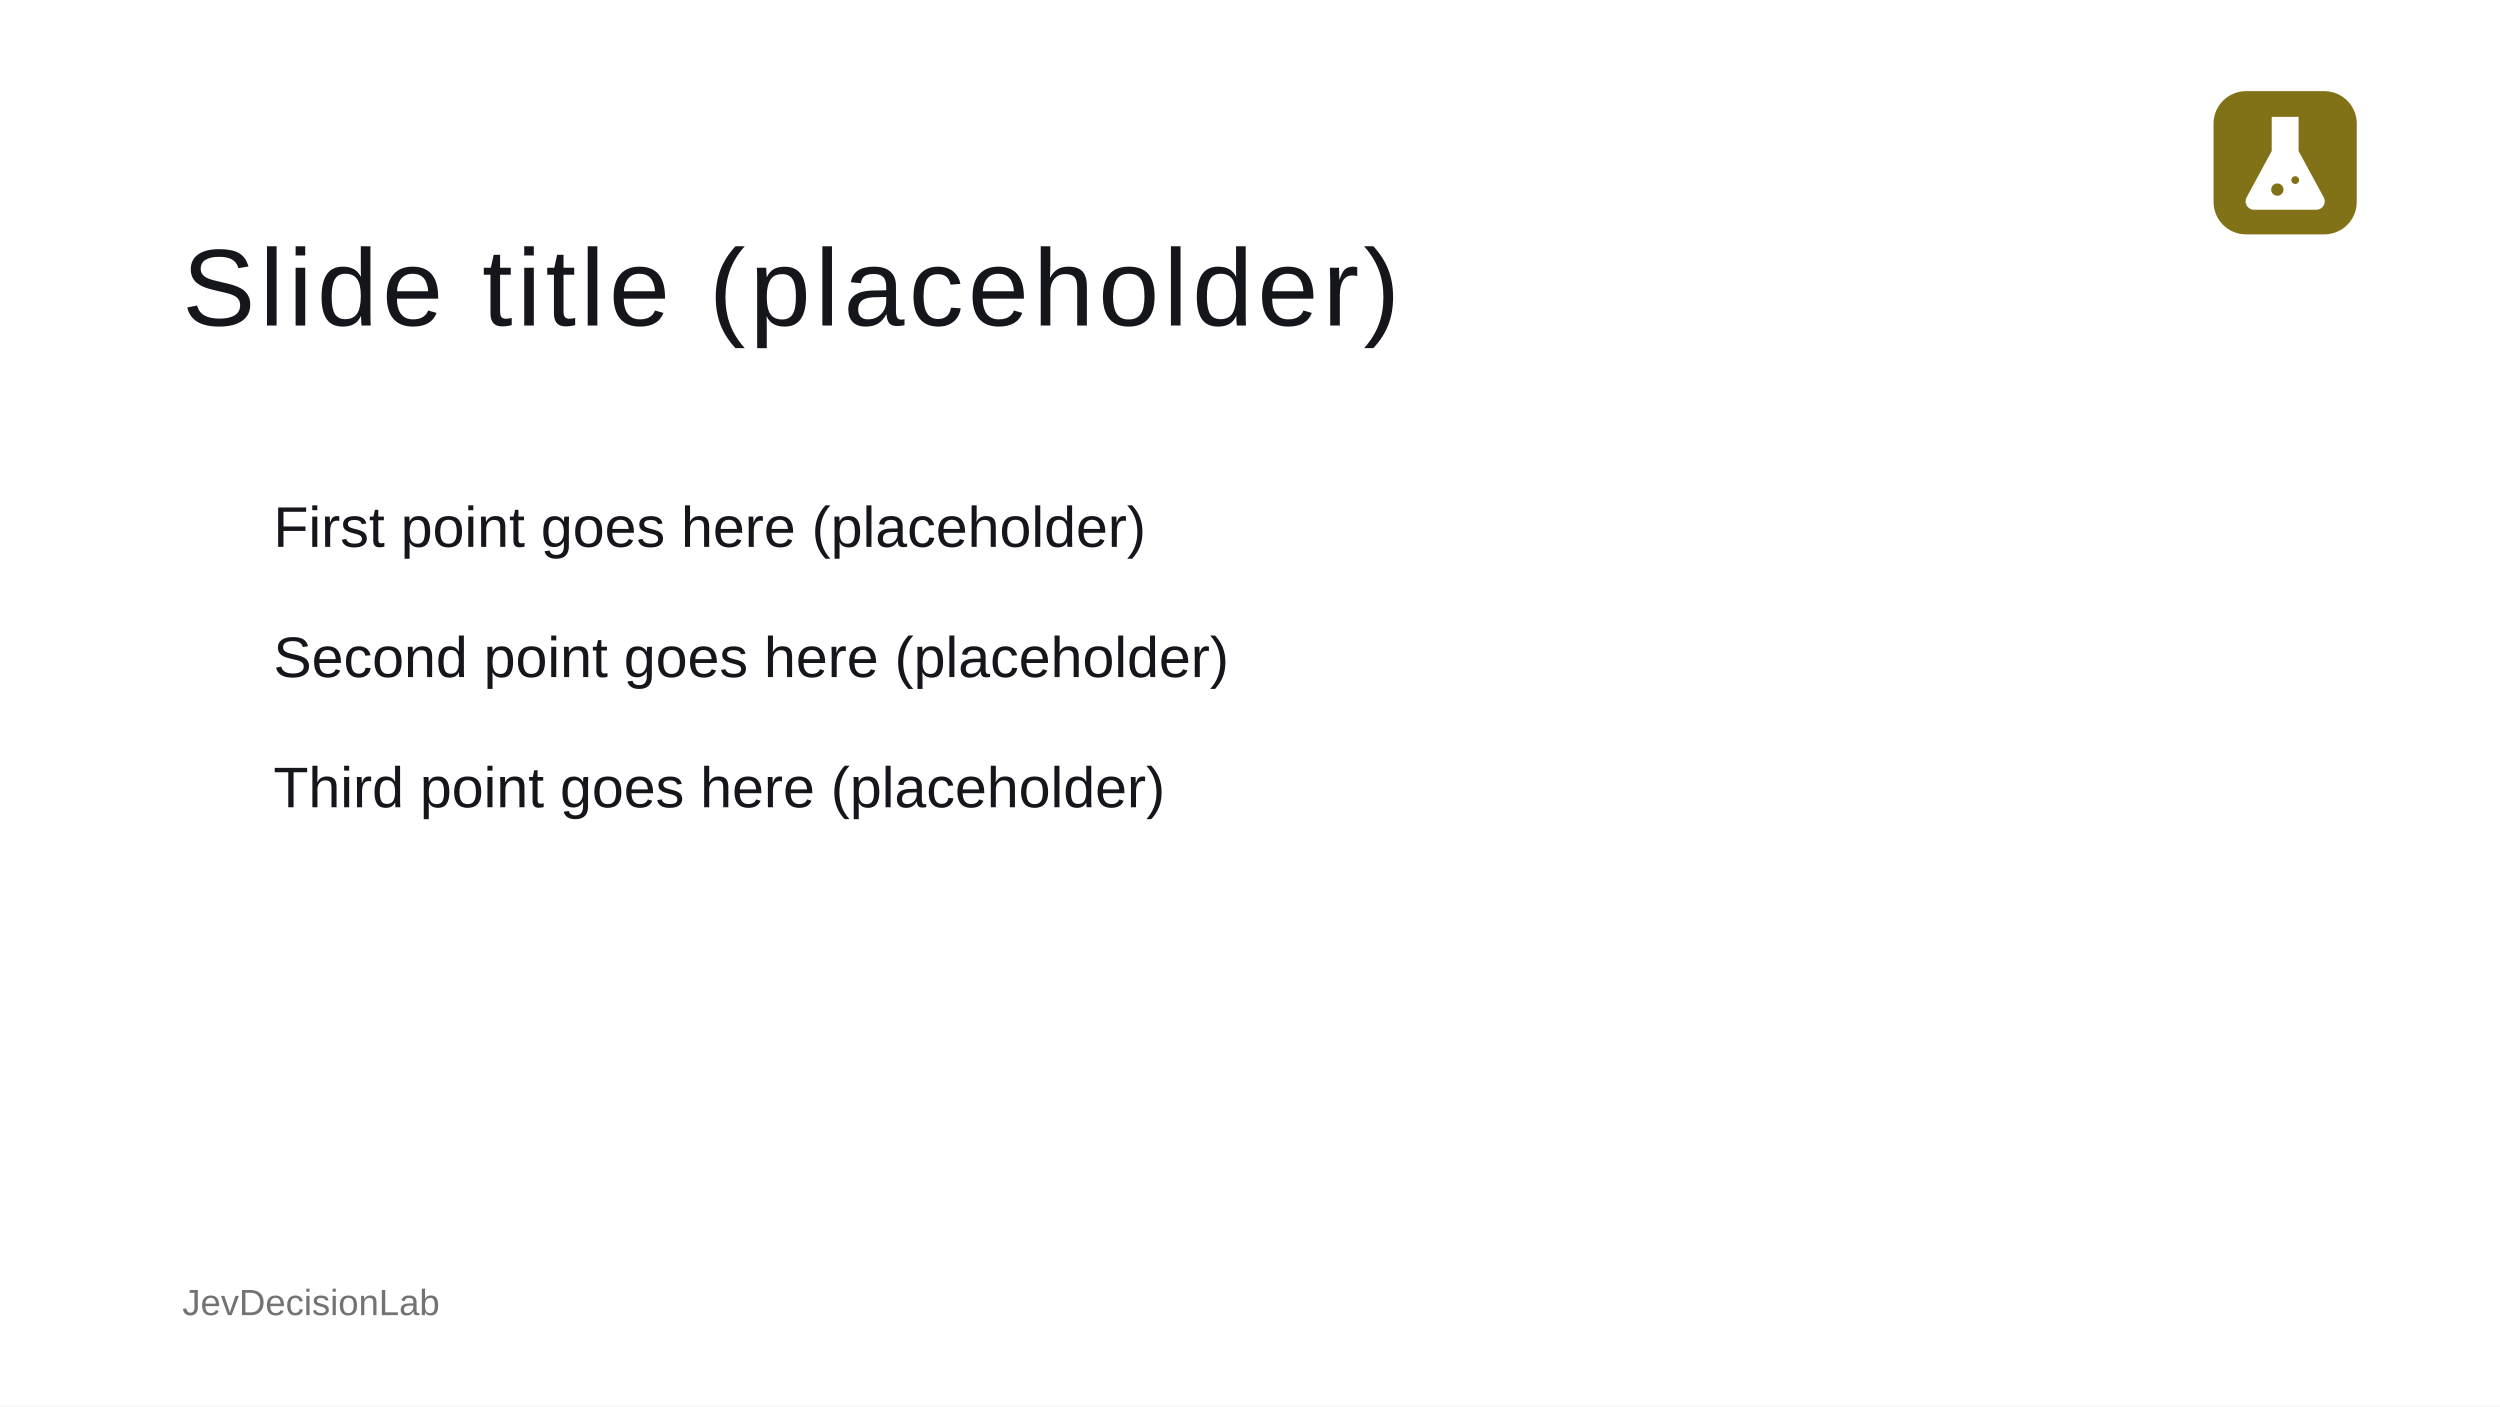
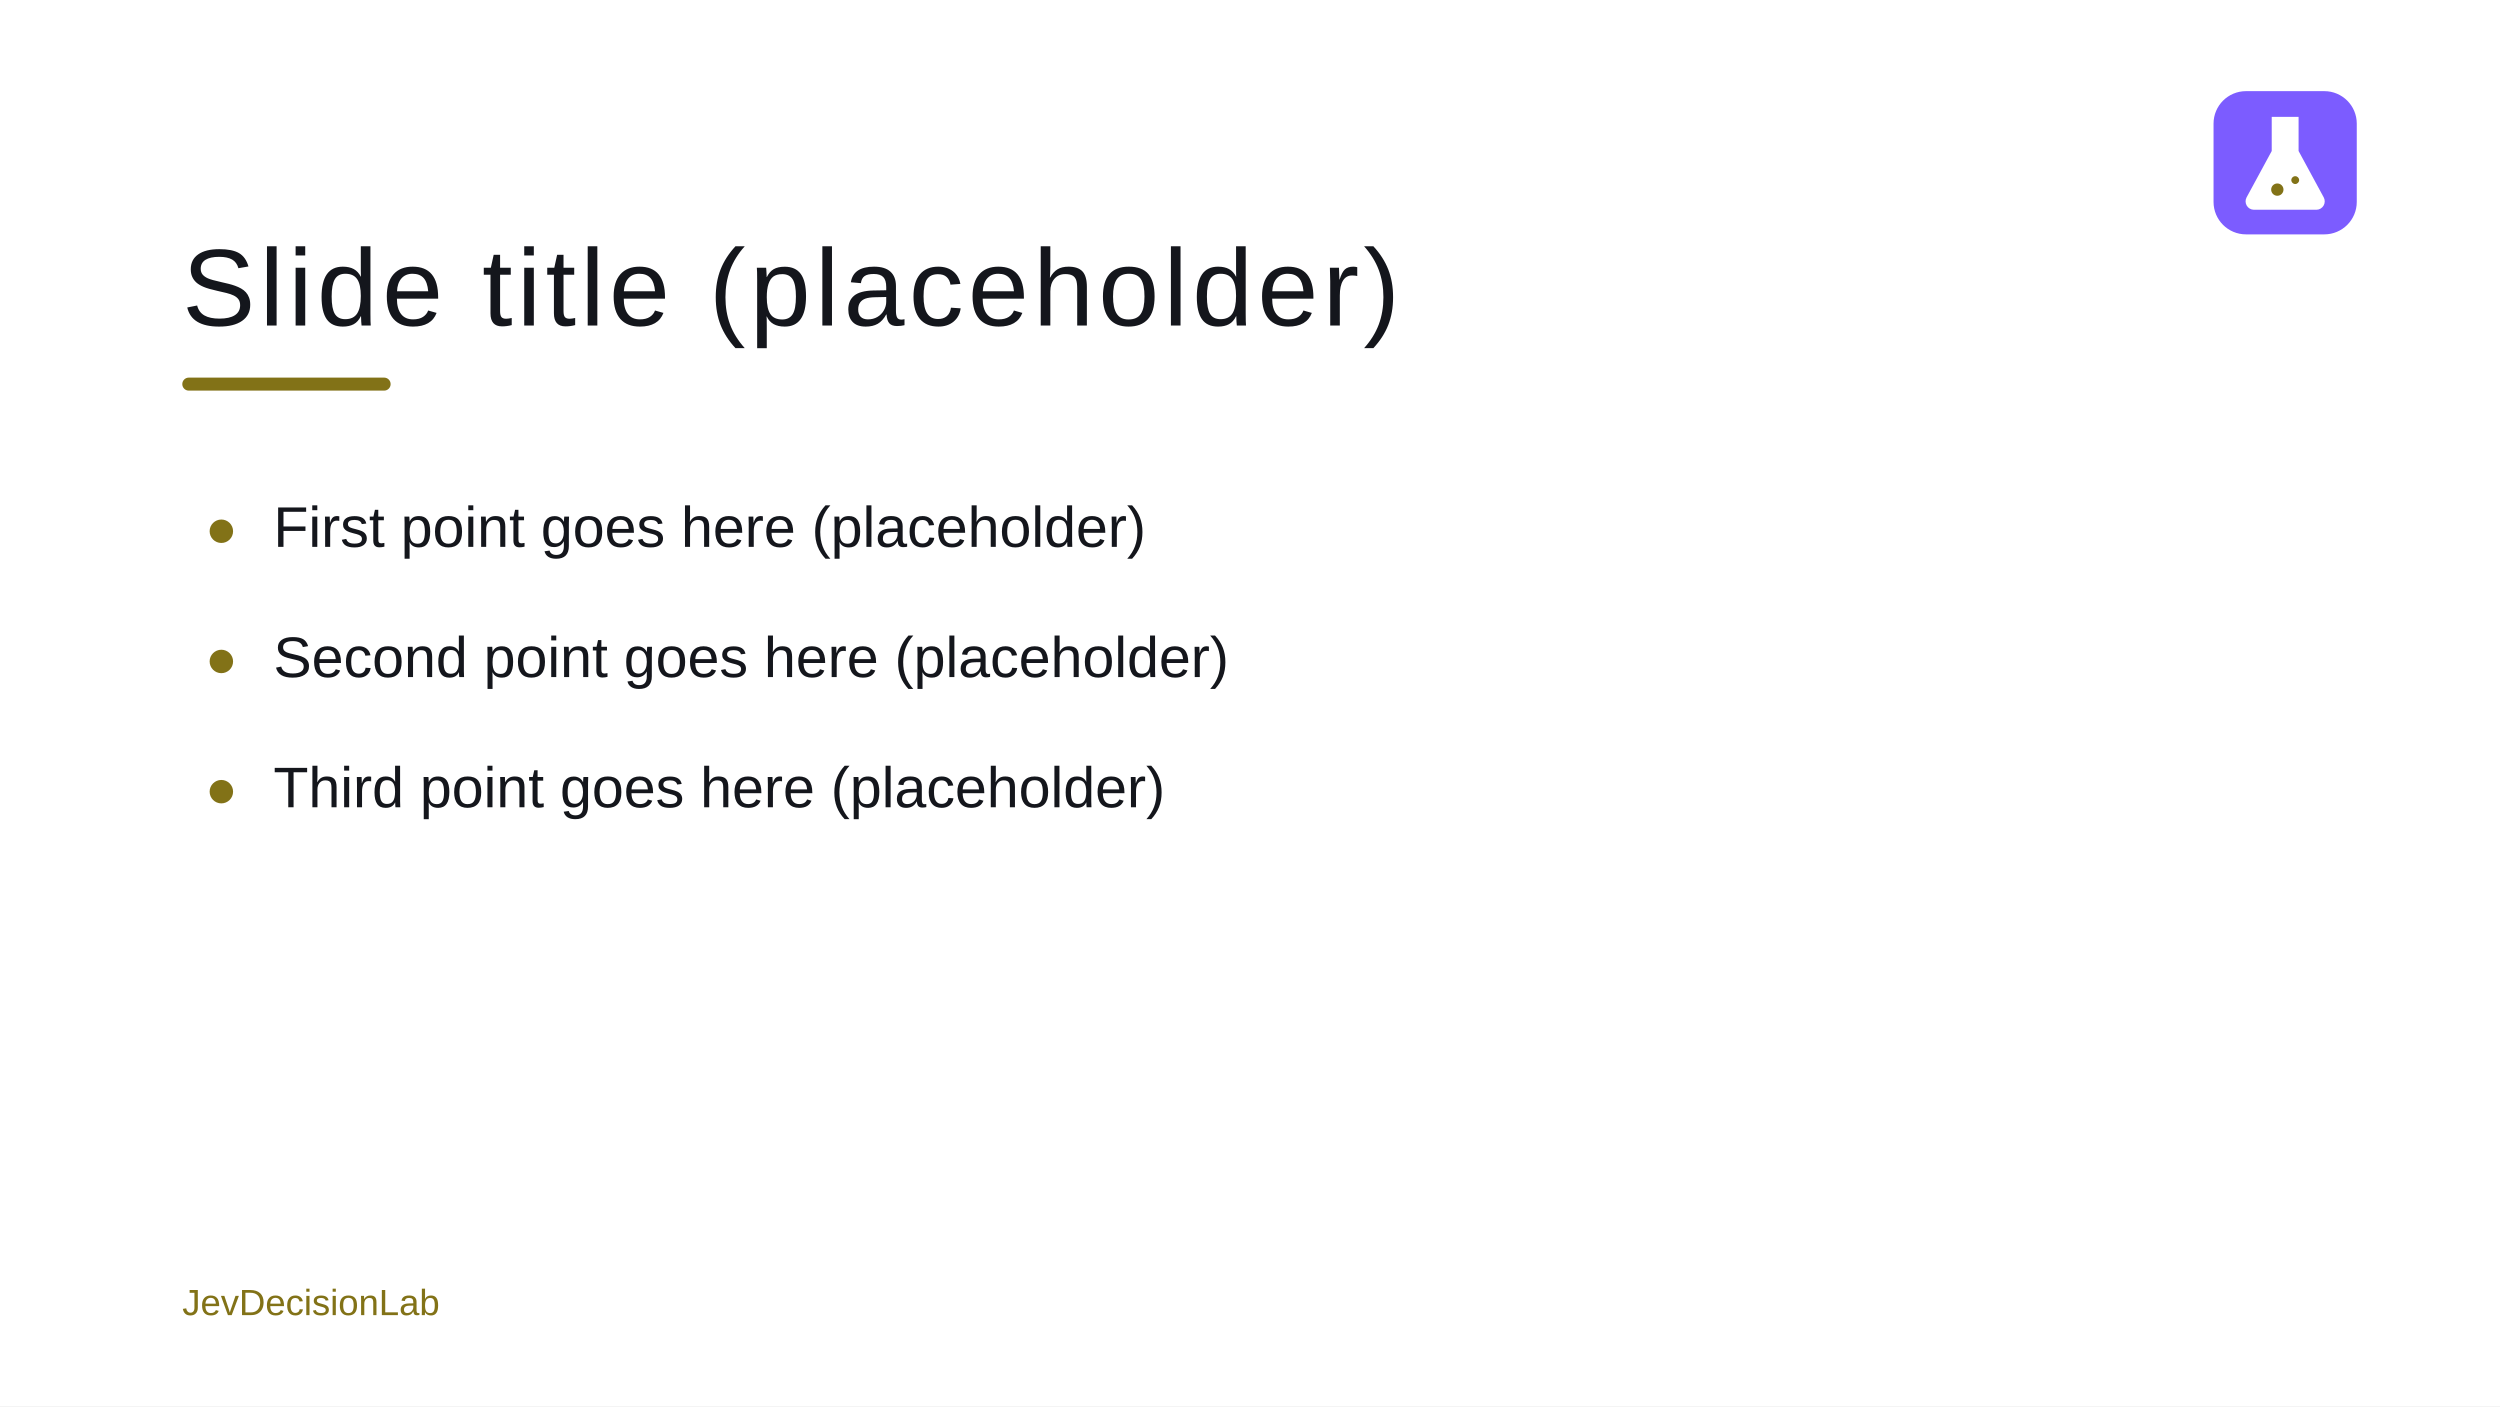
<svg xmlns="http://www.w3.org/2000/svg" viewBox="0 0 1920 1080" width="1920" height="1080">
  <rect width="1920" height="1080" fill="#FFFFFF" />
  <svg x="1700" y="70" width="110" height="110" viewBox="0 0 512 512">
-     <rect width="512" height="512" rx="116" fill="#827217" />
+     <rect width="512" height="512" rx="116" fill="#7C5CFF" />
    <path d="M208 92 H304 V214 L394 380 A30 30 0 0 1 368 424 H144 A30 30 0 0 1 118 380 L208 214 Z" fill="#FFFFFF" />
    <circle cx="228" cy="352" r="22" fill="#827217" />
    <circle cx="292" cy="318" r="14" fill="#827217" />
  </svg>
  <text x="140" y="250" text-anchor="start" font-family="Segoe UI, system-ui, -apple-system, Helvetica Neue, Arial, sans-serif" font-size="84" font-weight="400" letter-spacing="3.36" fill="#14161C">Slide title (placeholder)</text>
-   <rect x="140" y="290" width="160" height="10" rx="5" fill="#FFFFFF" />
-   <circle cx="170" cy="408" r="9" fill="#FFFFFF" />
+   <rect x="140" y="290" width="160" height="10" rx="5" fill="#827217" />
+   <circle cx="170" cy="408" r="9" fill="#827217" />
  <text x="210" y="420" text-anchor="start" font-family="Segoe UI, system-ui, -apple-system, Helvetica Neue, Arial, sans-serif" font-size="44" fill="#14161C">First point goes here (placeholder)</text>
-   <circle cx="170" cy="508" r="9" fill="#FFFFFF" />
+   <circle cx="170" cy="508" r="9" fill="#827217" />
  <text x="210" y="520" text-anchor="start" font-family="Segoe UI, system-ui, -apple-system, Helvetica Neue, Arial, sans-serif" font-size="44" fill="#14161C">Second point goes here (placeholder)</text>
-   <circle cx="170" cy="608" r="9" fill="#FFFFFF" />
+   <circle cx="170" cy="608" r="9" fill="#827217" />
  <text x="210" y="620" text-anchor="start" font-family="Segoe UI, system-ui, -apple-system, Helvetica Neue, Arial, sans-serif" font-size="44" fill="#14161C">Third point goes here (placeholder)</text>
-   <text x="140" y="1010" text-anchor="start" font-family="Segoe UI, system-ui, -apple-system, Helvetica Neue, Arial, sans-serif" font-size="28" fill="#737373">JevDecisionLab</text>
+   <text x="140" y="1010" text-anchor="start" font-family="Segoe UI, system-ui, -apple-system, Helvetica Neue, Arial, sans-serif" font-size="28" fill="#827217">JevDecisionLab</text>
</svg>
